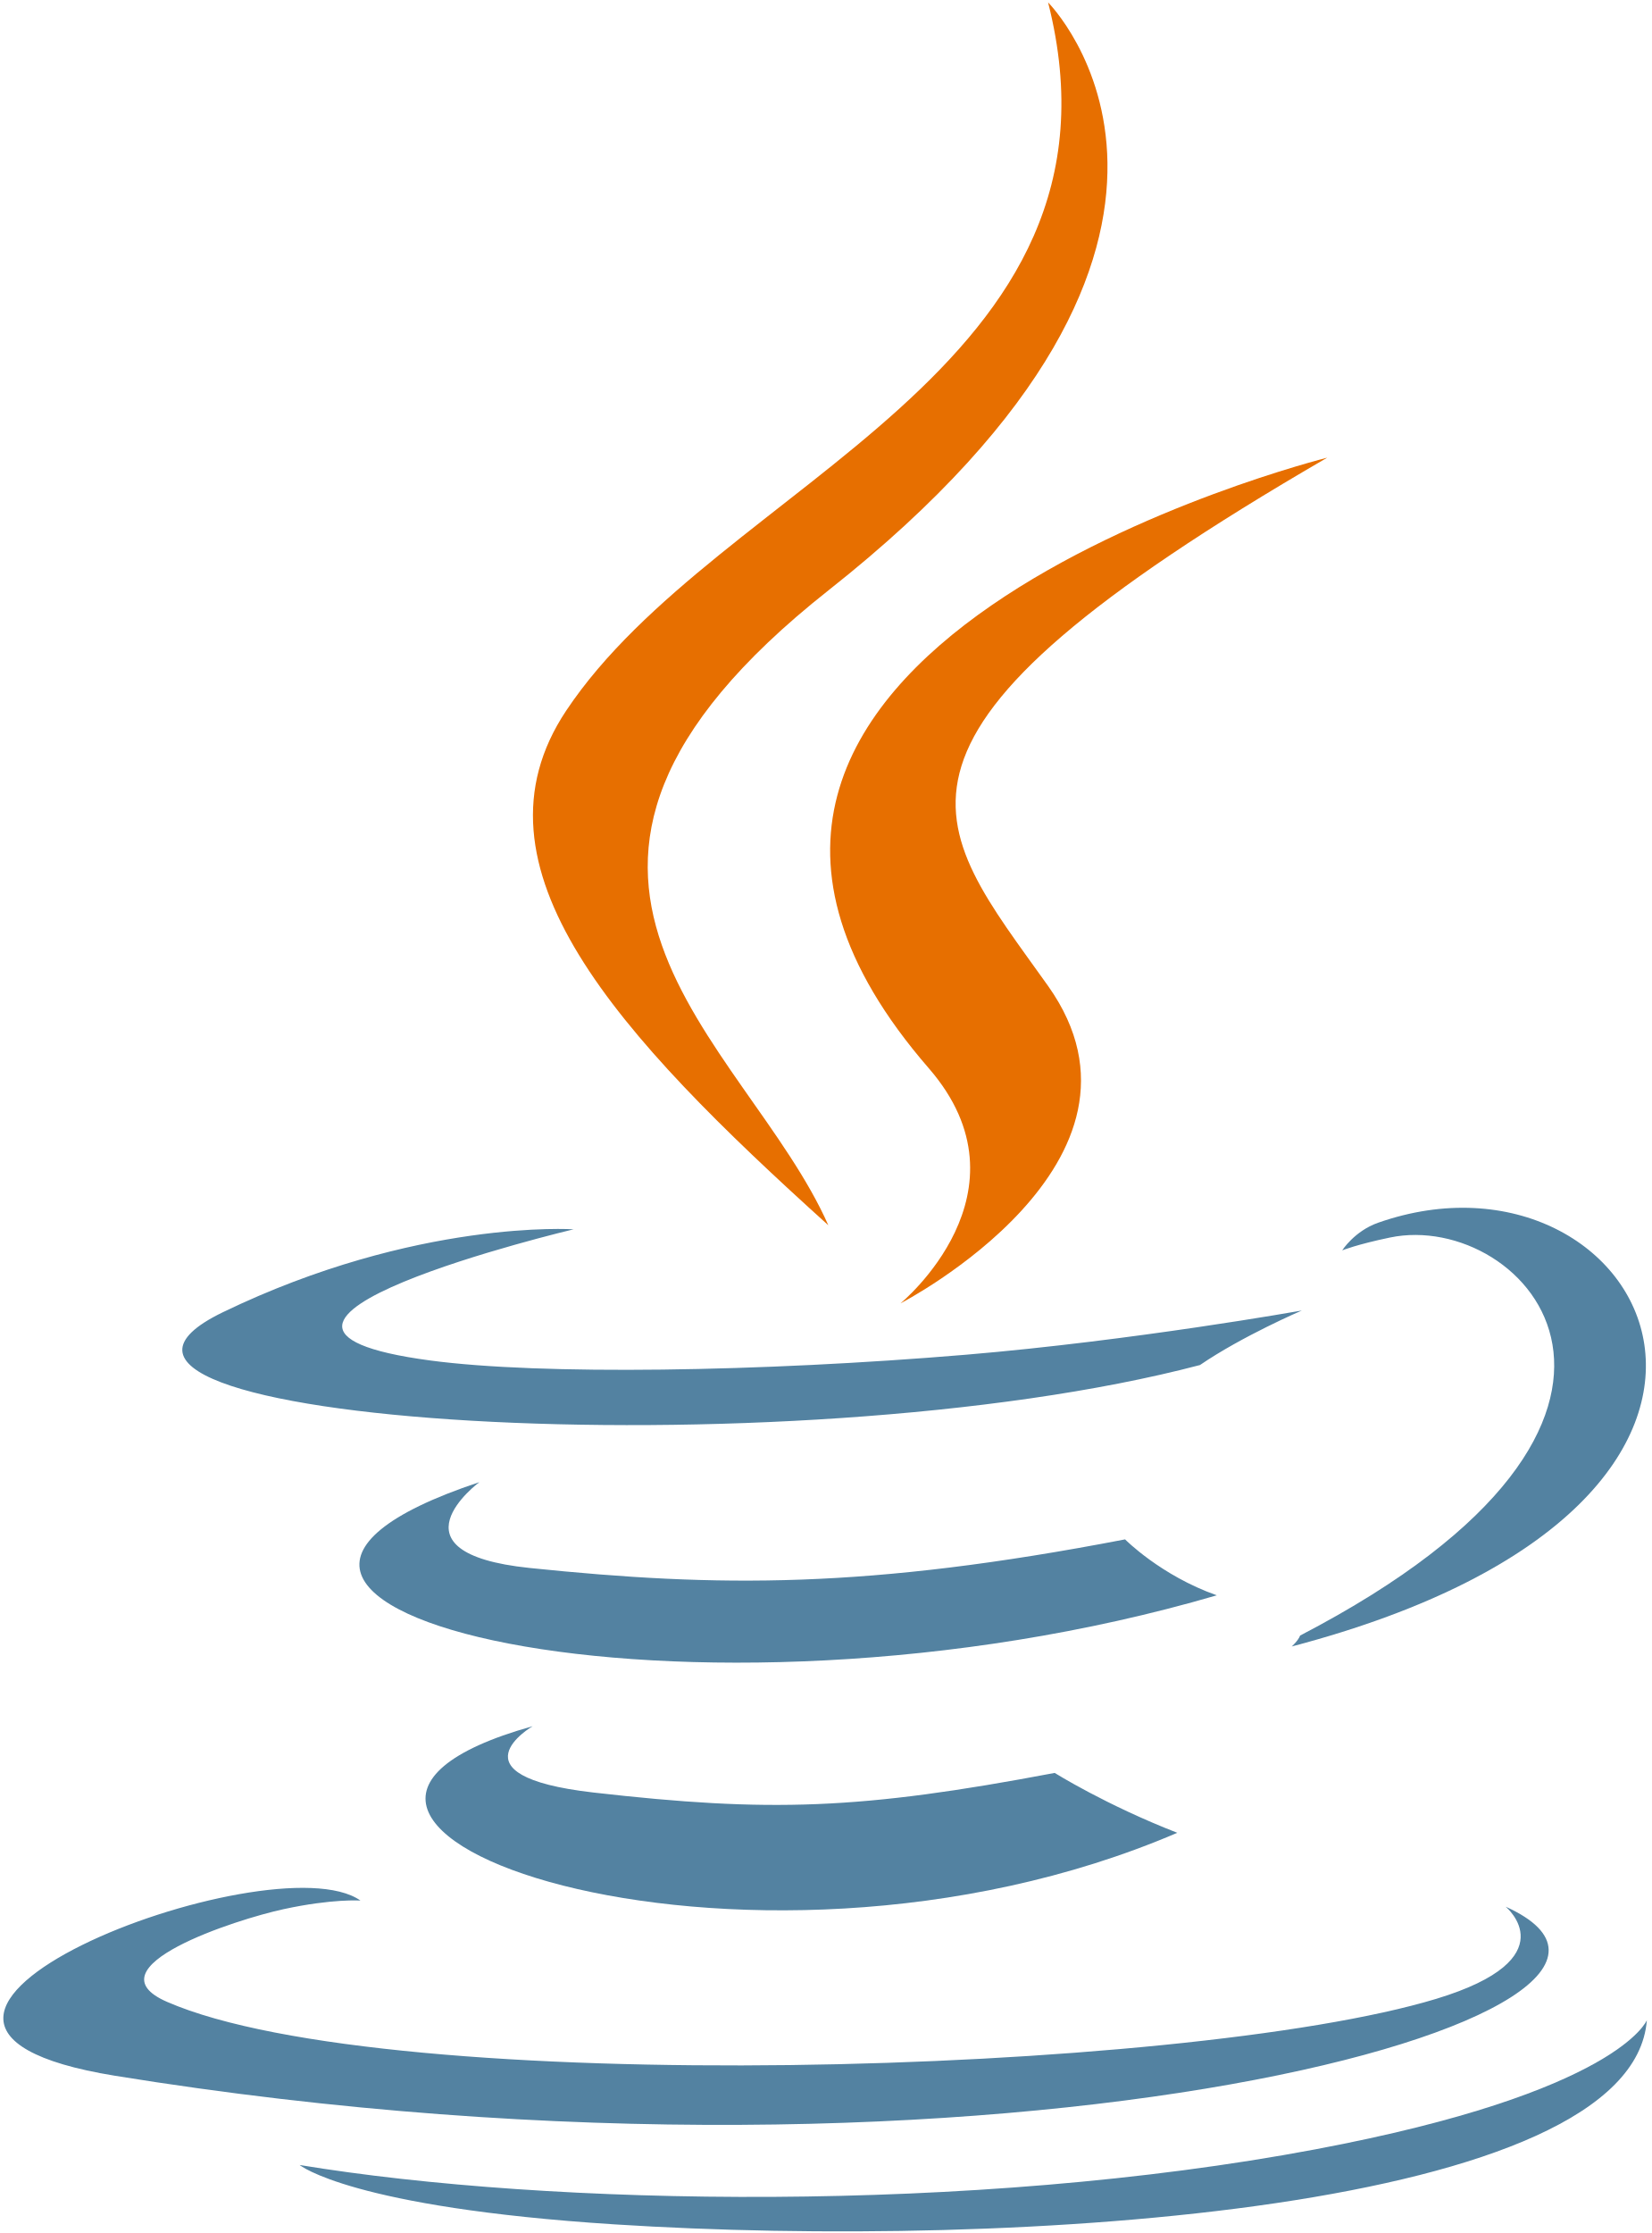
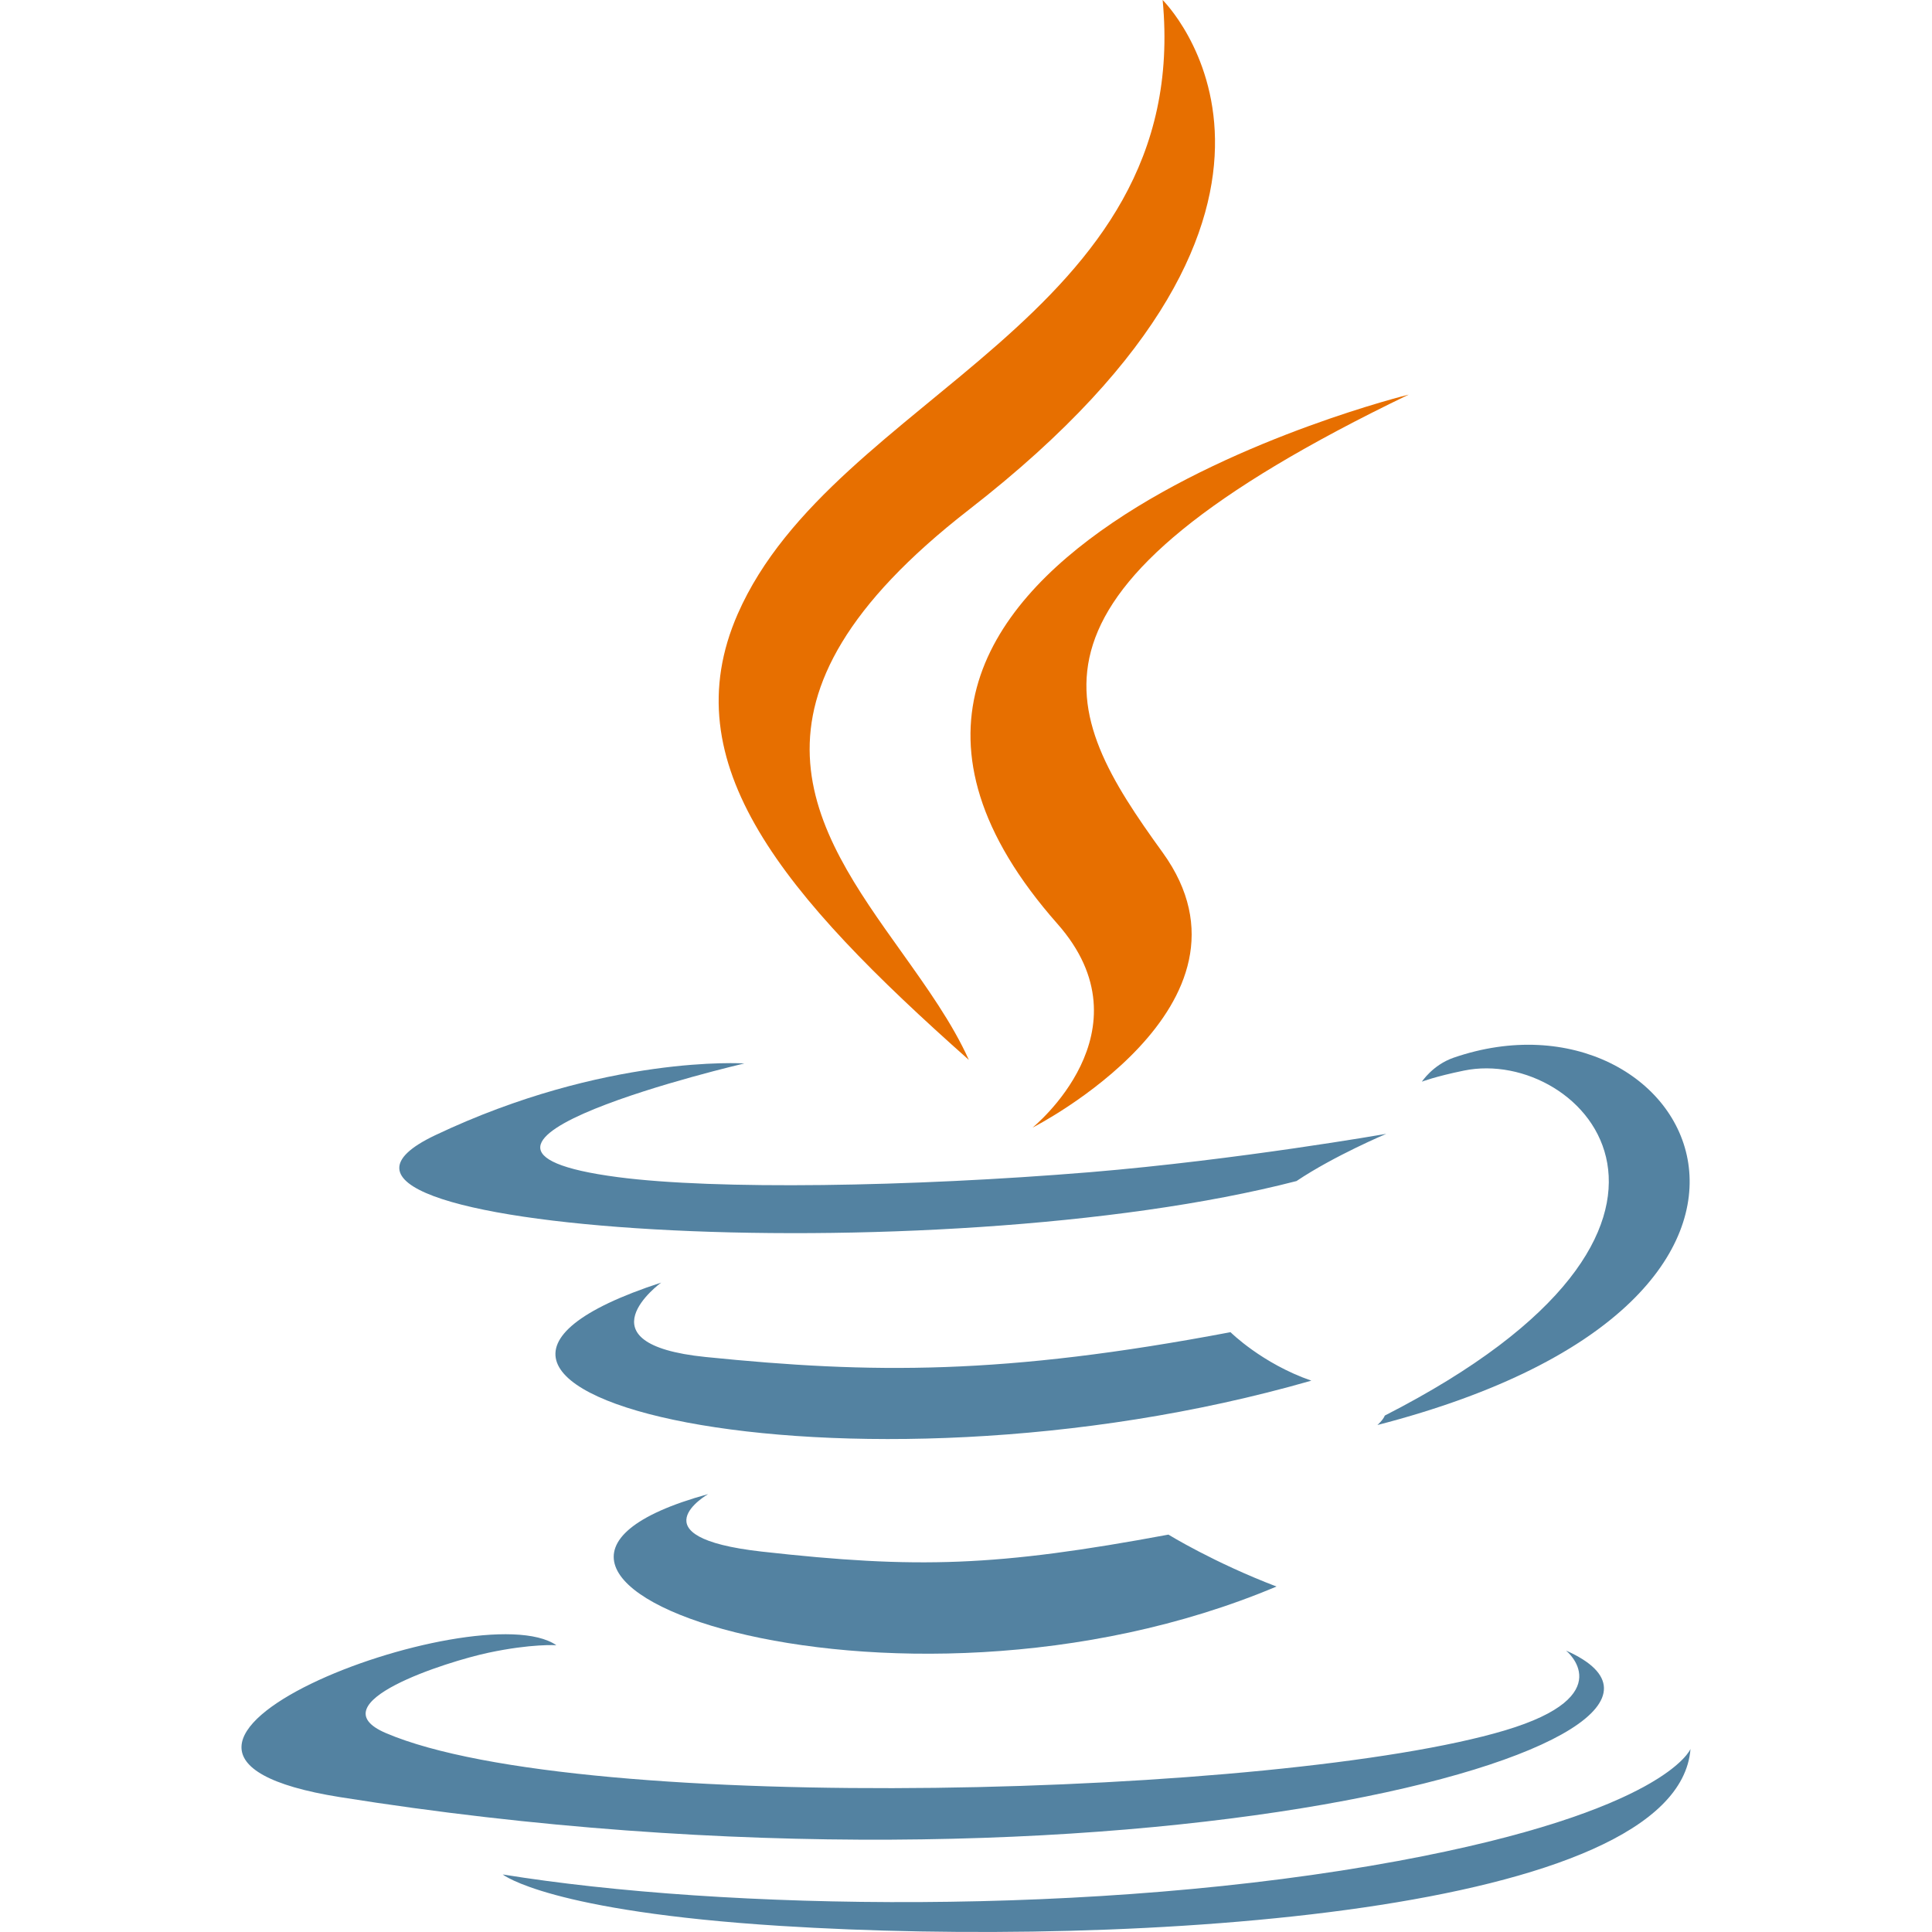
- <svg xmlns="http://www.w3.org/2000/svg" width="1850" height="2500" viewBox="0 0 256 346" preserveAspectRatio="xMinYMin meet">
-   <path d="M82.554 267.473s-13.198 7.675 9.393 10.272c27.369 3.122 41.356 2.675 71.517-3.034 0 0 7.93 4.972 19.003 9.279-67.611 28.977-153.019-1.679-99.913-16.517M74.292 229.659s-14.803 10.958 7.805 13.296c29.236 3.016 52.324 3.263 92.276-4.43 0 0 5.526 5.602 14.215 8.666-81.747 23.904-172.798 1.885-114.296-17.532" fill="#5382A1" />
-   <path d="M143.942 165.515c16.66 19.18-4.377 36.44-4.377 36.44s42.301-21.837 22.874-49.183c-18.144-25.5-32.059-38.172 43.268-81.858 0 0-118.238 29.53-61.765 94.6" fill="#E76F00" />
-   <path d="M233.364 295.442s9.767 8.047-10.757 14.273c-39.026 11.823-162.432 15.393-196.714.471-12.323-5.36 10.787-12.8 18.056-14.362 7.581-1.644 11.914-1.337 11.914-1.337-13.705-9.655-88.583 18.957-38.034 27.15 137.853 22.356 251.292-10.066 215.535-26.195M88.9 190.48s-62.771 14.91-22.228 20.323c17.118 2.292 51.243 1.774 83.03-.89 25.978-2.19 52.063-6.85 52.063-6.85s-9.16 3.923-15.787 8.448c-63.744 16.765-186.886 8.966-151.435-8.183 29.981-14.492 54.358-12.848 54.358-12.848M201.506 253.422c64.8-33.672 34.839-66.03 13.927-61.67-5.126 1.066-7.411 1.99-7.411 1.99s1.903-2.98 5.537-4.27c41.37-14.545 73.187 42.897-13.355 65.647 0 .001 1.003-.895 1.302-1.697" fill="#5382A1" />
-   <path d="M162.439.371s35.887 35.9-34.037 91.101c-56.071 44.282-12.786 69.53-.023 98.377-32.73-29.53-56.75-55.526-40.635-79.72C111.395 74.612 176.918 57.393 162.439.37" fill="#E76F00" />
-   <path d="M95.268 344.665c62.199 3.982 157.712-2.209 159.974-31.64 0 0-4.348 11.158-51.404 20.018-53.088 9.99-118.564 8.824-157.399 2.421.001 0 7.95 6.58 48.83 9.201" fill="#5382A1" />
+ <svg xmlns="http://www.w3.org/2000/svg" width="800px" height="800px" viewBox="0 0 32 32" fill="none">
+   <path d="M16.05 8.441C22.638 3.326 19.257 0 19.257 0C19.76 5.287 13.813 6.536 12.219 10.169C11.131 12.649 12.964 14.819 16.047 17.555C15.775 16.949 15.354 16.361 14.929 15.764C13.477 13.731 11.964 11.613 16.05 8.441Z" fill="#E76F00" />
+   <path d="M17.102 18.677C17.102 18.677 19.084 17.078 17.514 15.301C12.193 9.272 23.333 6.536 23.333 6.536C16.532 9.812 17.547 11.757 19.257 14.12C21.087 16.654 17.102 18.677 17.102 18.677Z" fill="#E76F00" />
+   <path d="M22.937 23.446C29.042 20.326 26.22 17.328 24.249 17.732C23.766 17.831 23.551 17.916 23.551 17.916C23.551 17.916 23.73 17.64 24.073 17.52C27.971 16.173 30.968 21.495 22.814 23.603C22.814 23.603 22.909 23.52 22.937 23.446Z" fill="#5382A1" />
+   <path d="M10.233 19.497C6.413 18.995 12.328 17.614 12.328 17.614C12.328 17.614 10.031 17.462 7.206 18.804C3.866 20.393 15.468 21.116 21.474 19.562C22.098 19.143 22.961 18.78 22.961 18.78C22.961 18.78 20.504 19.211 18.056 19.415C15.061 19.661 11.846 19.709 10.233 19.497Z" fill="#5382A1" />
+   <path d="M11.686 22.476C9.556 22.259 10.951 21.244 10.951 21.244C5.439 23.043 14.018 25.083 21.72 22.868C20.901 22.584 20.381 22.065 20.381 22.065C16.616 22.778 14.441 22.755 11.686 22.476Z" fill="#5382A1" />
+   <path d="M12.614 25.699C10.486 25.459 11.729 24.747 11.729 24.747C6.726 26.122 14.773 28.962 21.143 26.278C20.1 25.879 19.353 25.418 19.353 25.418C16.511 25.947 15.193 25.988 12.614 25.699Z" fill="#5382A1" />
+   <path d="M25.939 27.339C25.939 27.339 26.859 28.084 24.925 28.661C21.248 29.757 9.621 30.087 6.391 28.705C5.23 28.208 7.407 27.519 8.092 27.374C8.806 27.222 9.215 27.25 9.215 27.25C7.923 26.356 0.868 29.007 5.631 29.766C18.619 31.837 29.308 28.833 25.939 27.339Z" fill="#5382A1" />
+   <path d="M28 28.968C27.787 31.695 18.788 32.268 12.927 31.899C9.104 31.658 8.338 31.056 8.327 31.047C11.986 31.64 18.155 31.748 23.157 30.823C27.59 30.002 28 28.968 28 28.968Z" fill="#5382A1" />
</svg>
